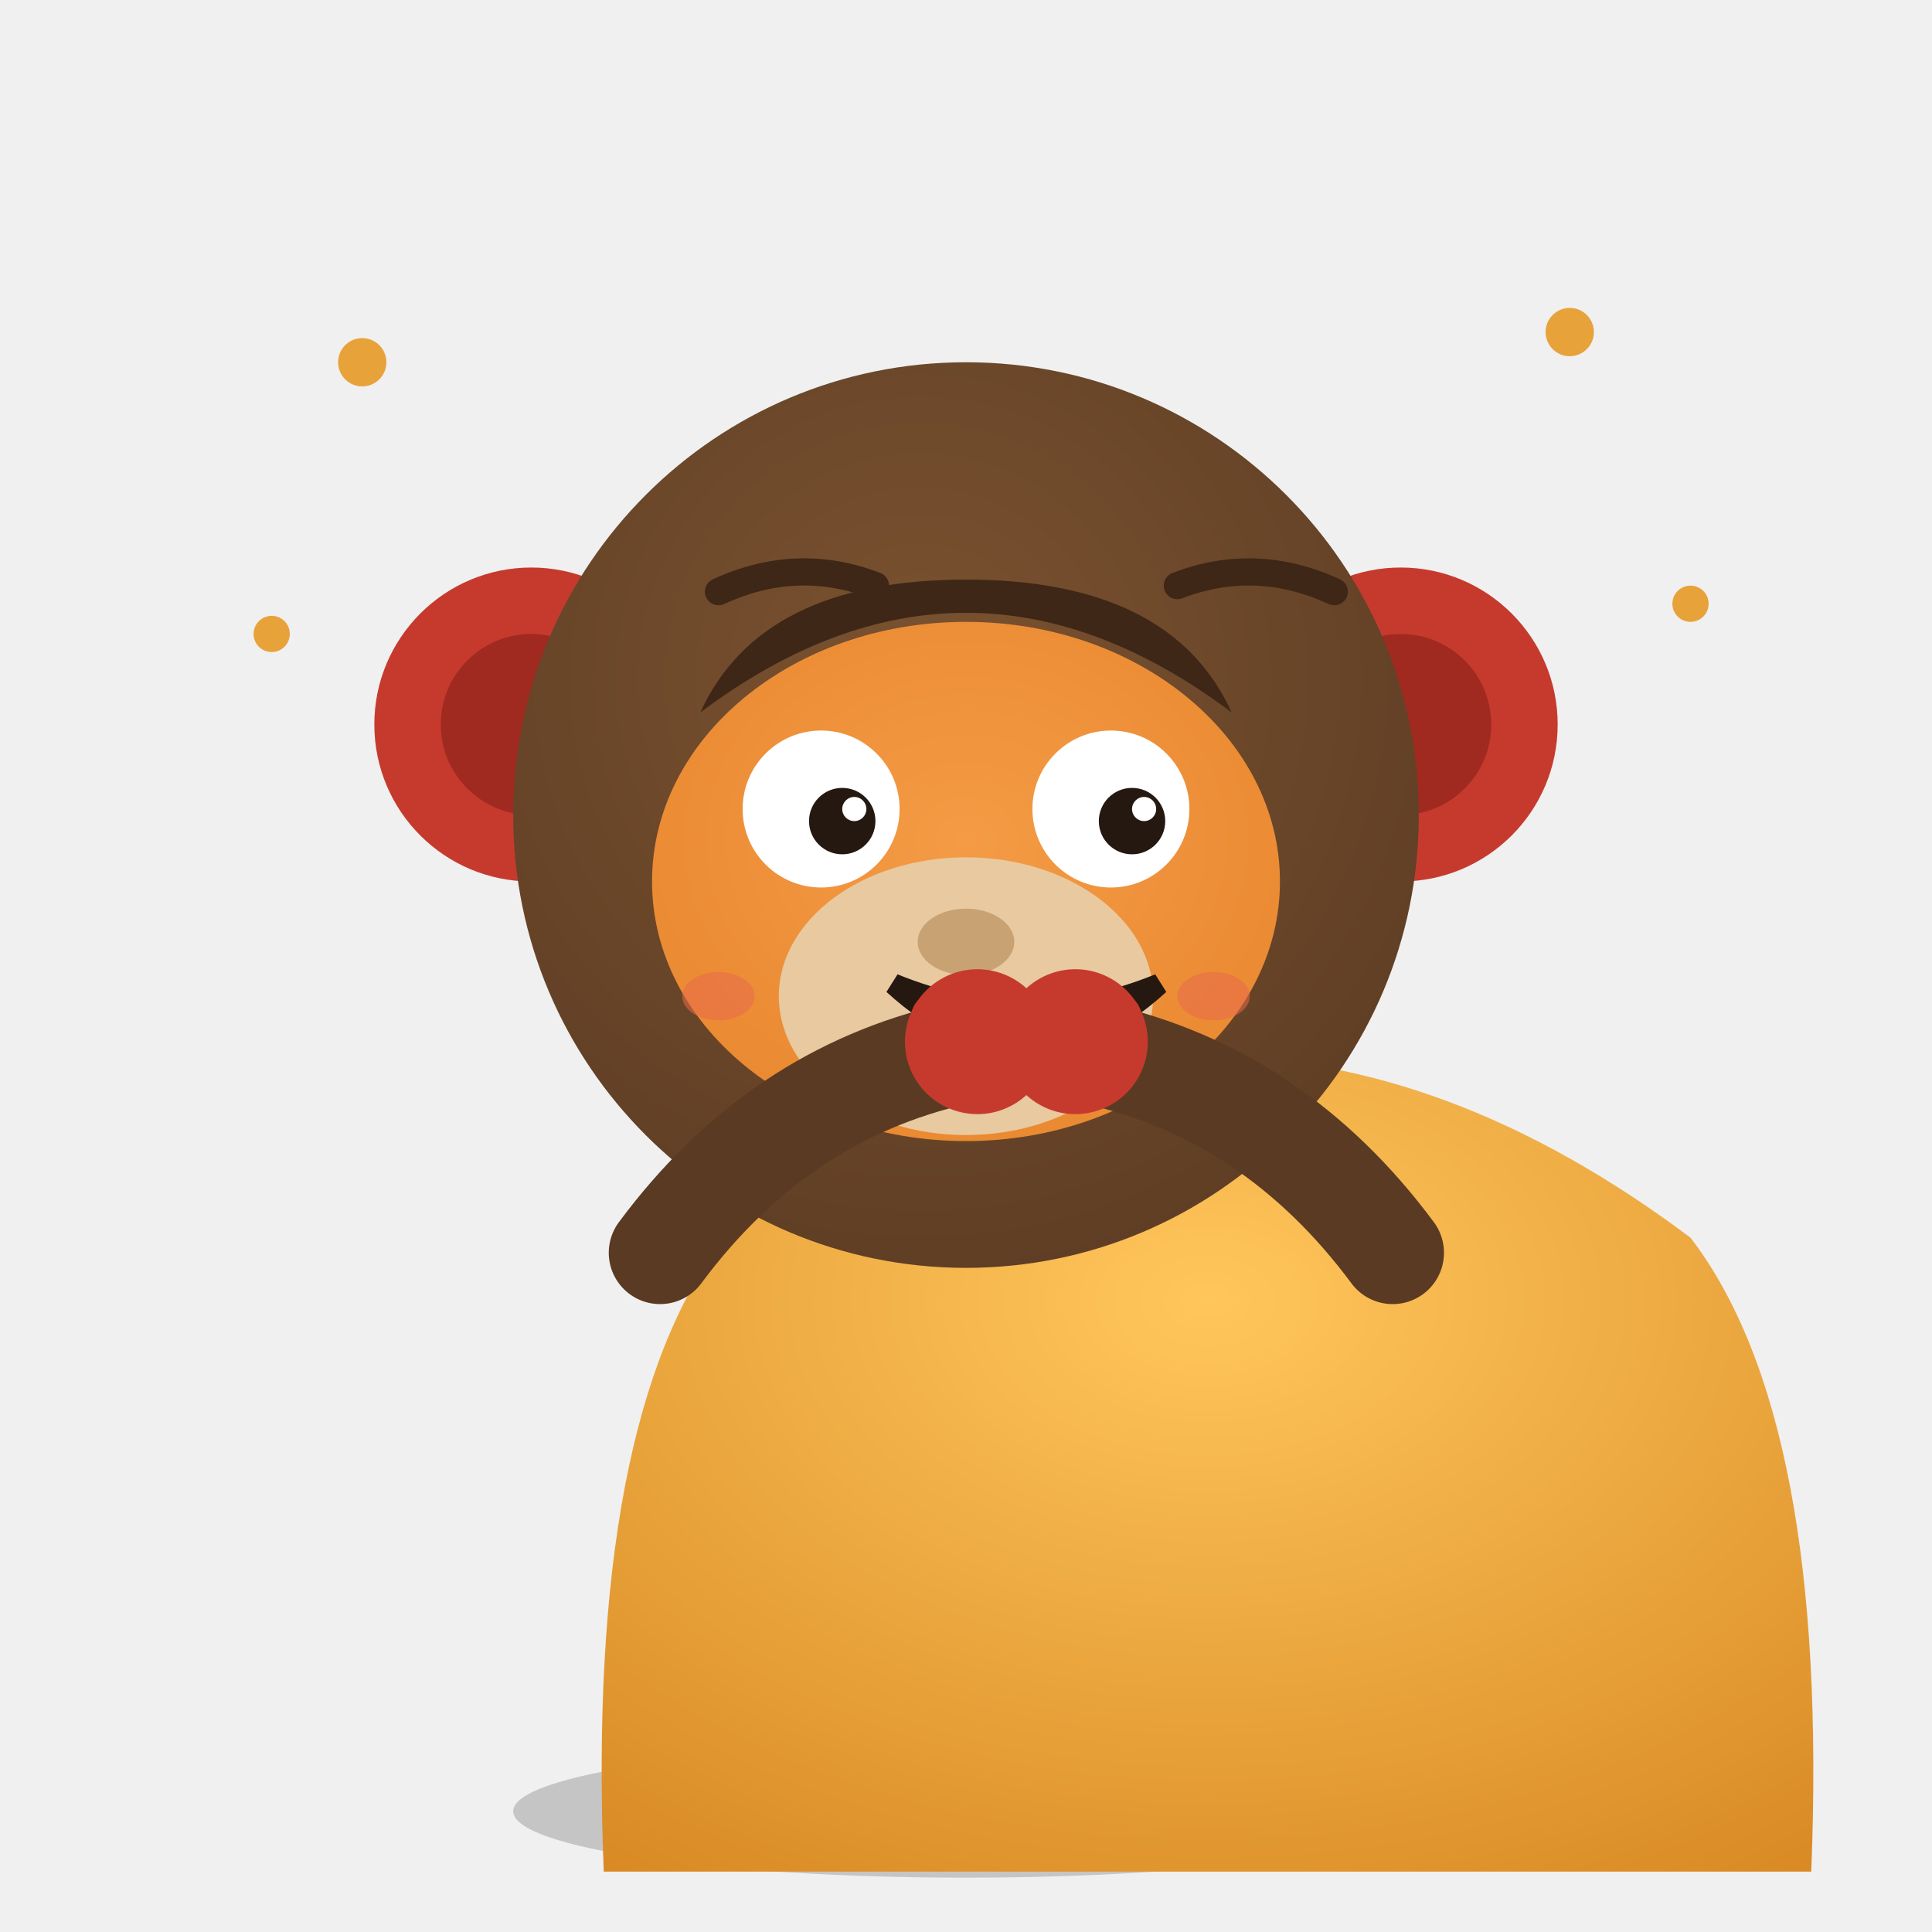
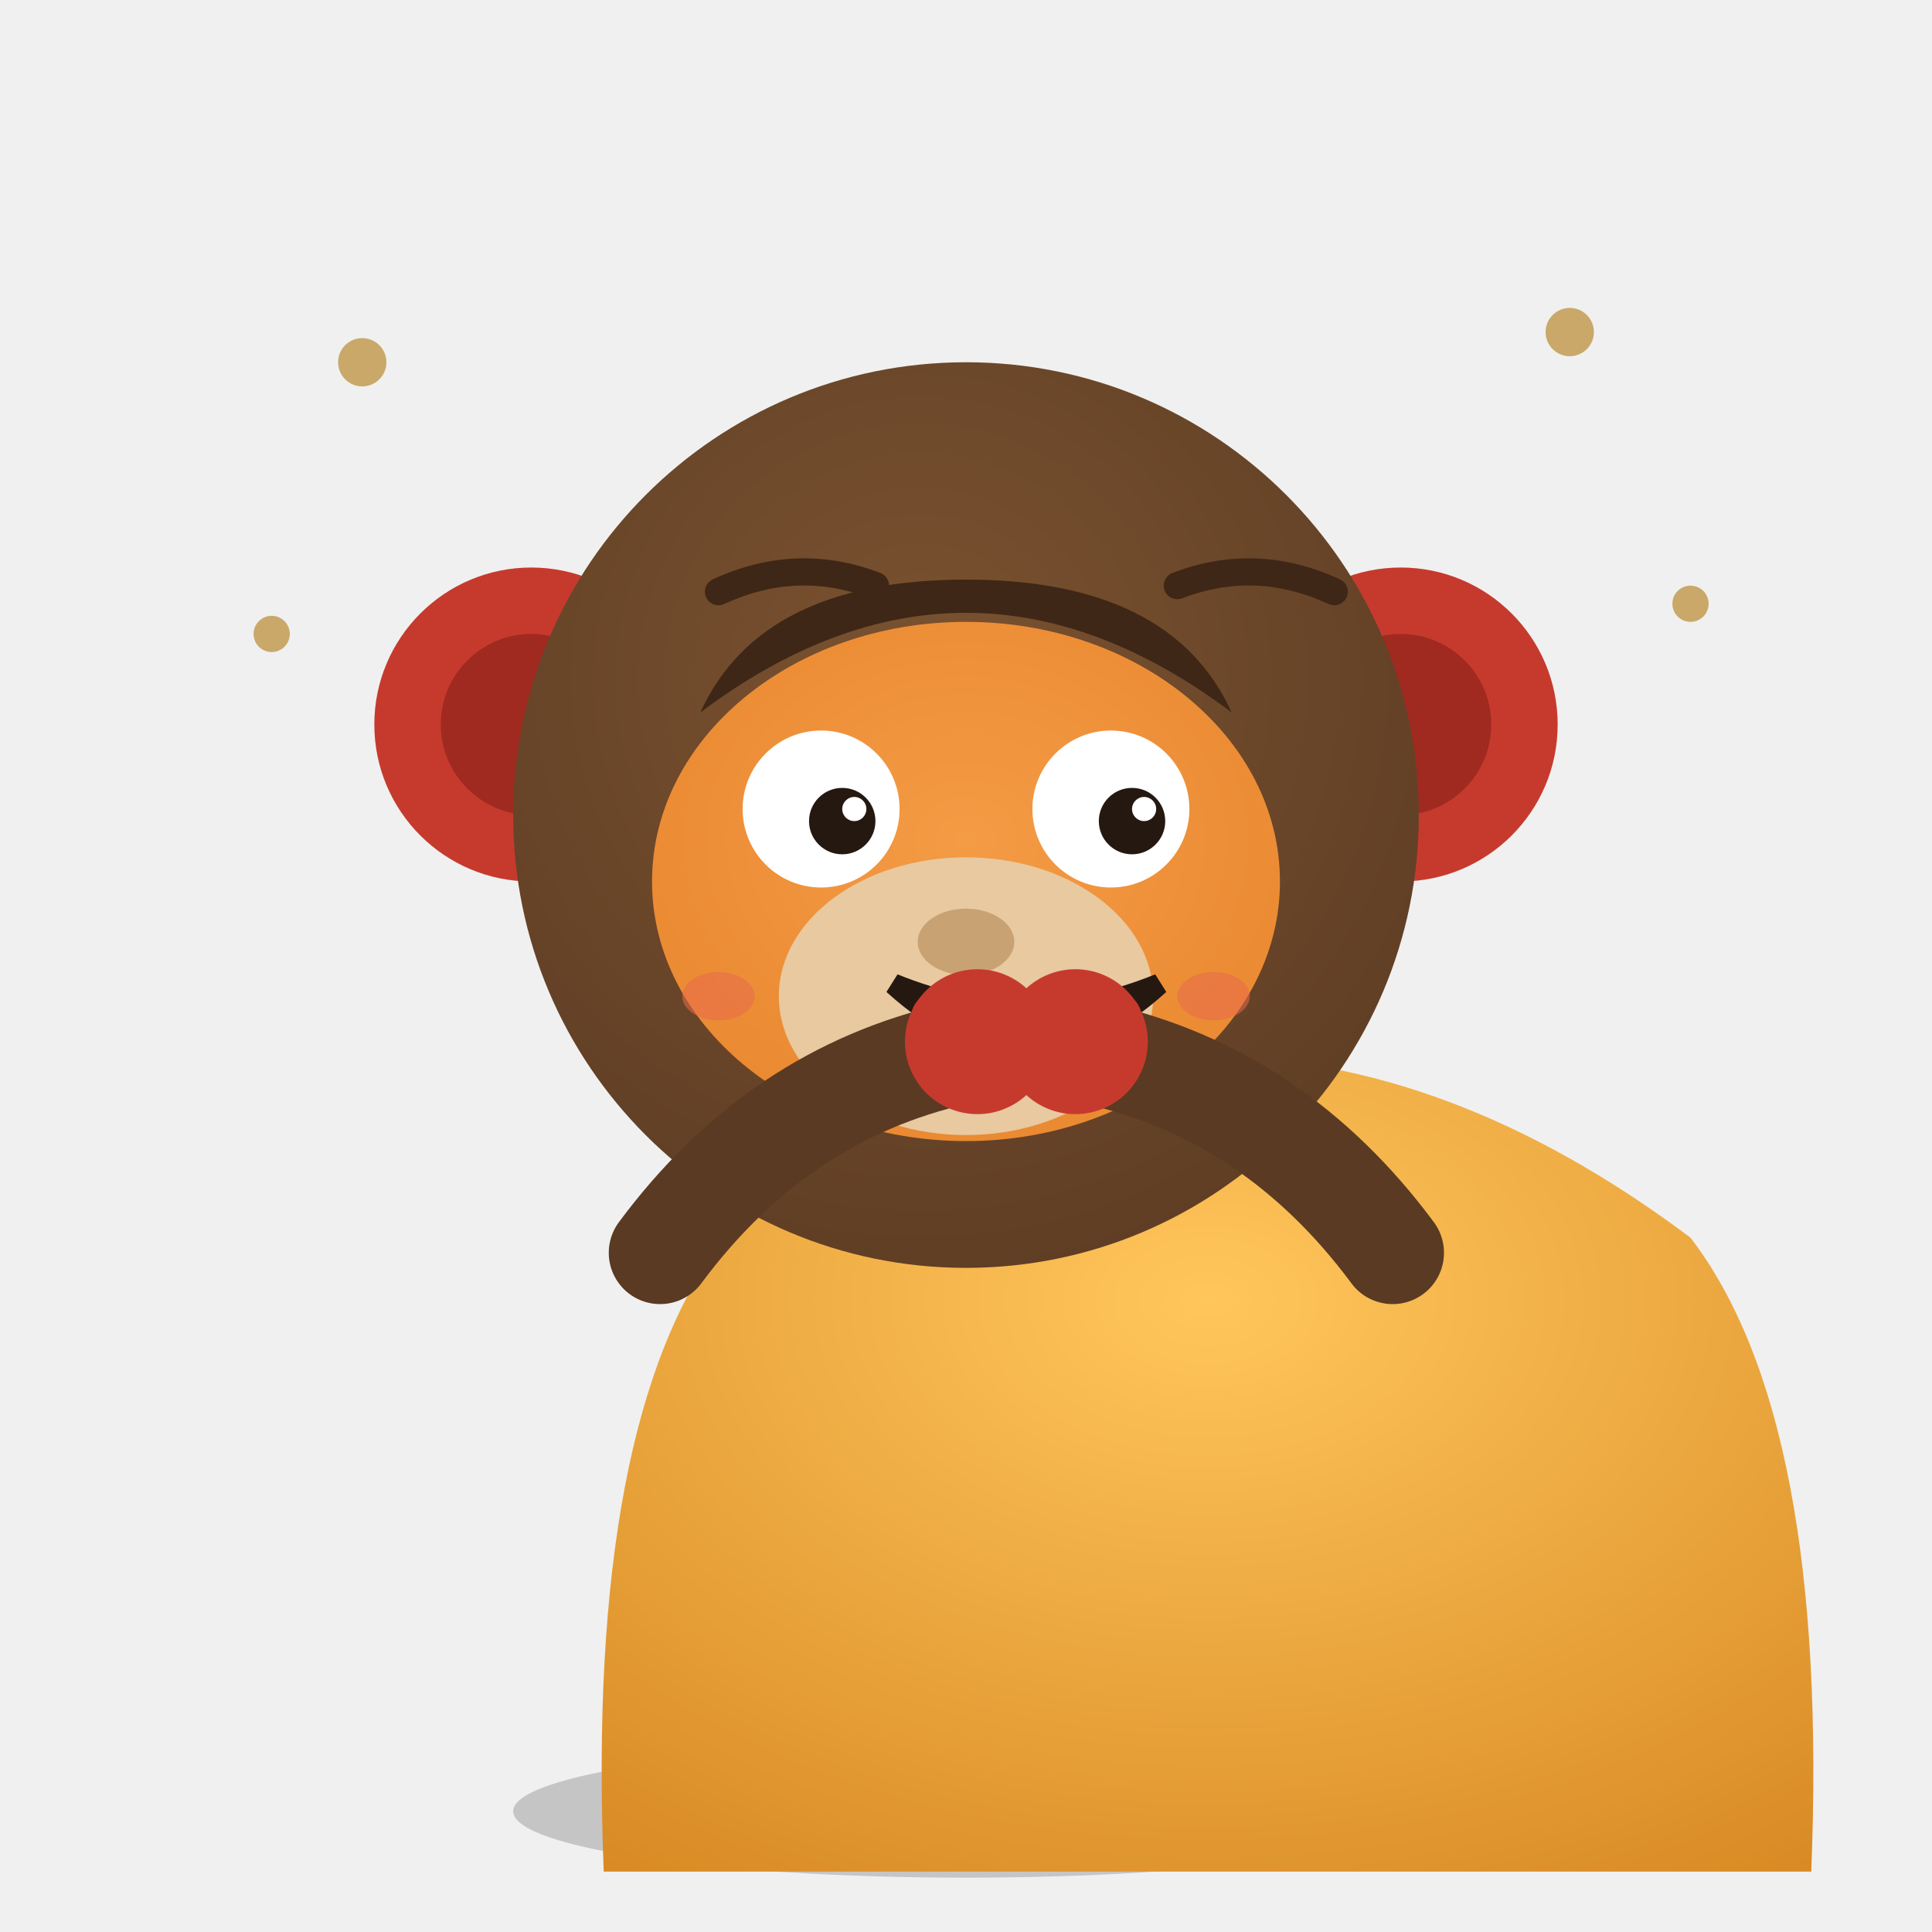
<svg xmlns="http://www.w3.org/2000/svg" viewBox="0 0 640 640" role="img" aria-label="Kanchu the GOWAYY monkey mascot">
  <defs>
    <radialGradient id="furG" cx="45%" cy="35%" r="80%">
      <stop offset="0%" stop-color="#7A5230" />
      <stop offset="100%" stop-color="#5A3A22" />
    </radialGradient>
    <radialGradient id="bodyG" cx="50%" cy="30%" r="85%">
      <stop offset="0%" stop-color="#FFC65C" />
      <stop offset="100%" stop-color="#D98A24" />
    </radialGradient>
    <radialGradient id="maskG" cx="50%" cy="42%" r="70%">
      <stop offset="0%" stop-color="#F49B45" />
      <stop offset="100%" stop-color="#E8862E" />
    </radialGradient>
  </defs>
  <ellipse cx="320" cy="600" rx="150" ry="22" fill="#000" opacity="0.18" />
  <path d="M 200 620 q -6 -150 40 -210 q 80 -60 160 -60 q 80 0 160 60 q 46 60 40 210 Z" fill="url(#bodyG)" />
  <g transform="rotate(0 320 300)">
    <circle cx="176" cy="240" r="52" fill="#C63A2E" />
    <circle cx="176" cy="240" r="30" fill="#A02A20" />
    <circle cx="464" cy="240" r="52" fill="#C63A2E" />
    <circle cx="464" cy="240" r="30" fill="#A02A20" />
    <circle cx="320" cy="270" r="150" fill="url(#furG)" />
    <path d="M 232 236 q 88 -66 176 0 q -20 -44 -88 -44 q -68 0 -88 44 Z" fill="#3E2716" />
    <ellipse cx="320" cy="292" rx="104" ry="86" fill="url(#maskG)" />
    <circle cx="272" cy="268" r="26" fill="#FFFFFF" />
    <circle cx="279" cy="272" r="11" fill="#241811" />
    <circle cx="283" cy="268" r="4" fill="#fff" />
    <circle cx="368" cy="268" r="26" fill="#FFFFFF" />
    <circle cx="375" cy="272" r="11" fill="#241811" />
    <circle cx="379" cy="268" r="4" fill="#fff" />
    <path d="M 238 196 q 26 -12 52 -2" stroke="#3E2716" stroke-width="9" stroke-linecap="round" fill="none" />
    <path d="M 390 194 q 26 -10 52 2" stroke="#3E2716" stroke-width="9" stroke-linecap="round" fill="none" />
    <ellipse cx="320" cy="330" rx="62" ry="46" fill="#E8C9A0" />
    <ellipse cx="320" cy="312" rx="16" ry="11" fill="#C9A273" />
    <path d="M 320 322 v 10" stroke="#C9A273" stroke-width="5" stroke-linecap="round" />
    <path d="M 296 326 Q 340 366 384 326 Q 340 344 296 326 Z" stroke="#241811" stroke-width="7" stroke-linecap="round" fill="#241811" />
    <ellipse cx="238" cy="330" rx="12" ry="8" fill="#E86A4A" opacity="0.55" />
    <ellipse cx="402" cy="330" rx="12" ry="8" fill="#E86A4A" opacity="0.55" />
  </g>
  <g transform="rotate(-120 210 420)">
    <path d="M 210 430 q 26 60 8 118" stroke="#5A3A22" stroke-width="34" stroke-linecap="round" fill="none" />
    <circle cx="218" cy="556" r="24" fill="#C63A2E" />
    <circle cx="232" cy="548" r="8" fill="#C63A2E" />
    <circle cx="208" cy="548" r="8" fill="#C63A2E" />
  </g>
  <g transform="rotate(120 470 420)">
    <path d="M 470 430 q -26 60 -8 118" stroke="#5A3A22" stroke-width="34" stroke-linecap="round" fill="none" />
    <circle cx="462" cy="556" r="24" fill="#C63A2E" />
    <circle cx="448" cy="548" r="8" fill="#C63A2E" />
    <circle cx="472" cy="548" r="8" fill="#C63A2E" />
  </g>
-   <g fill="#E8A23A">
+   <g fill="#C9A86A">
    <circle cx="120" cy="120" r="8" />
    <circle cx="520" cy="110" r="8" />
    <circle cx="560" cy="200" r="6" />
    <circle cx="90" cy="210" r="6" />
  </g>
</svg>
